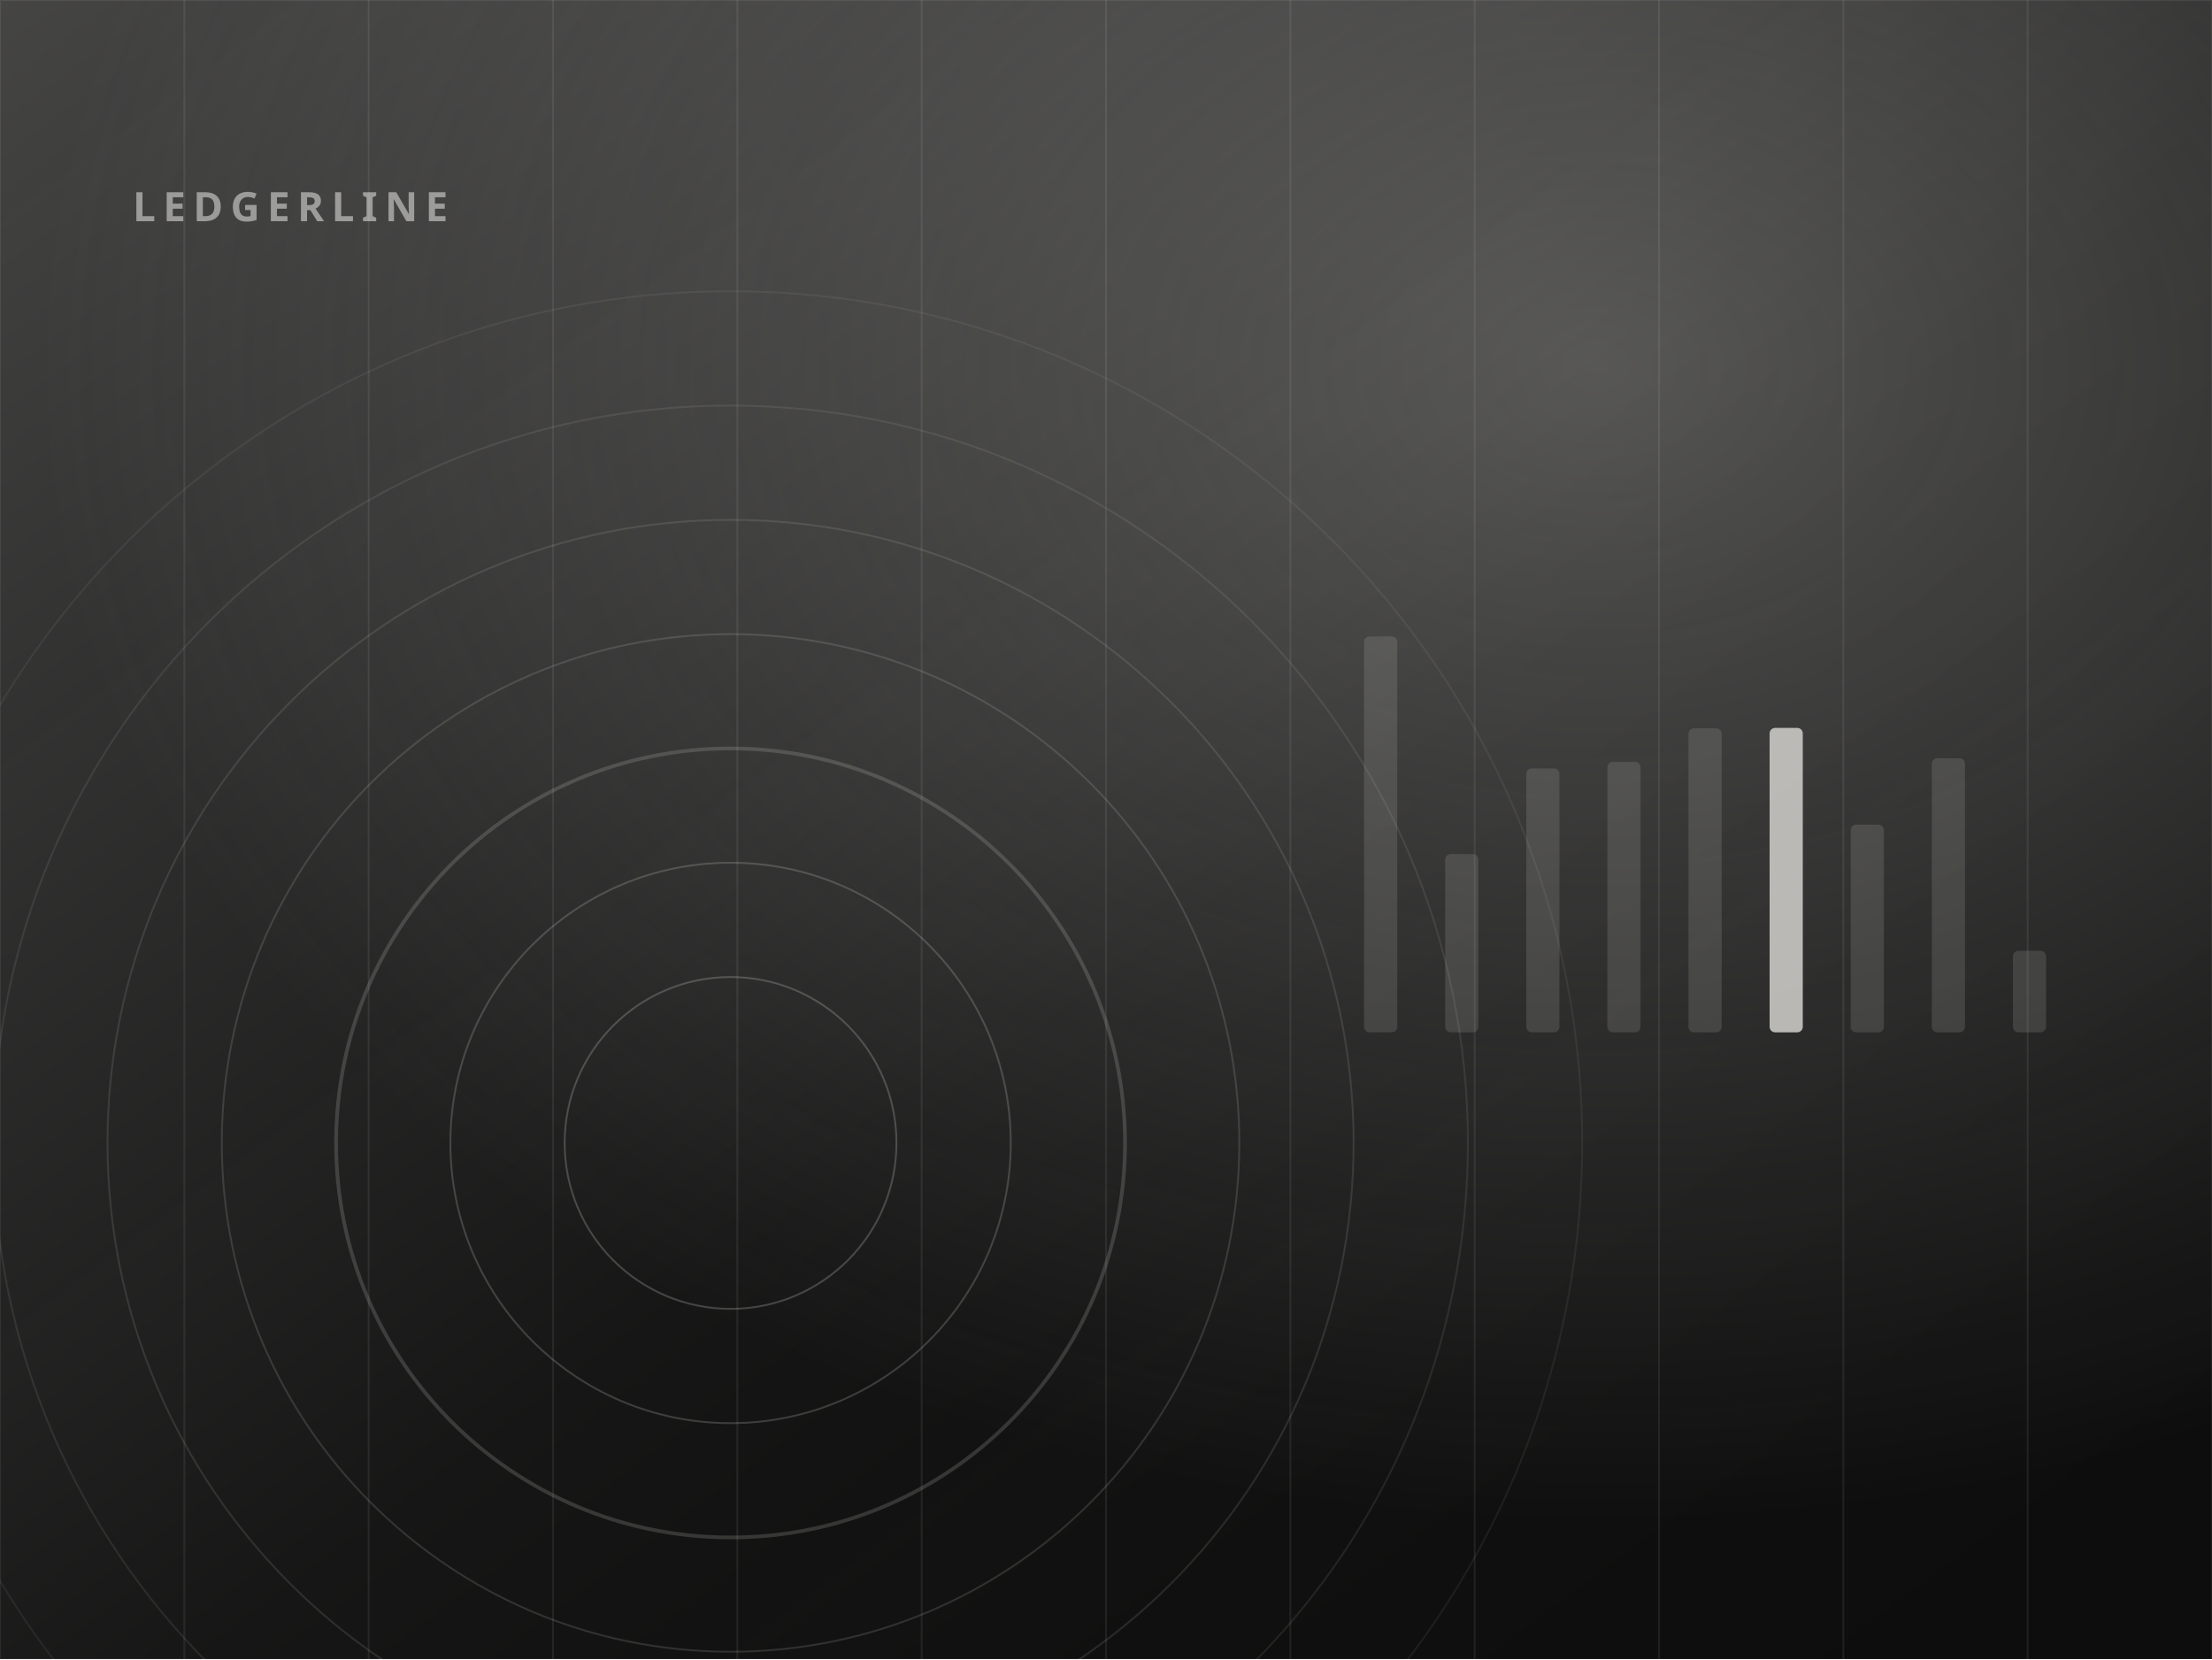
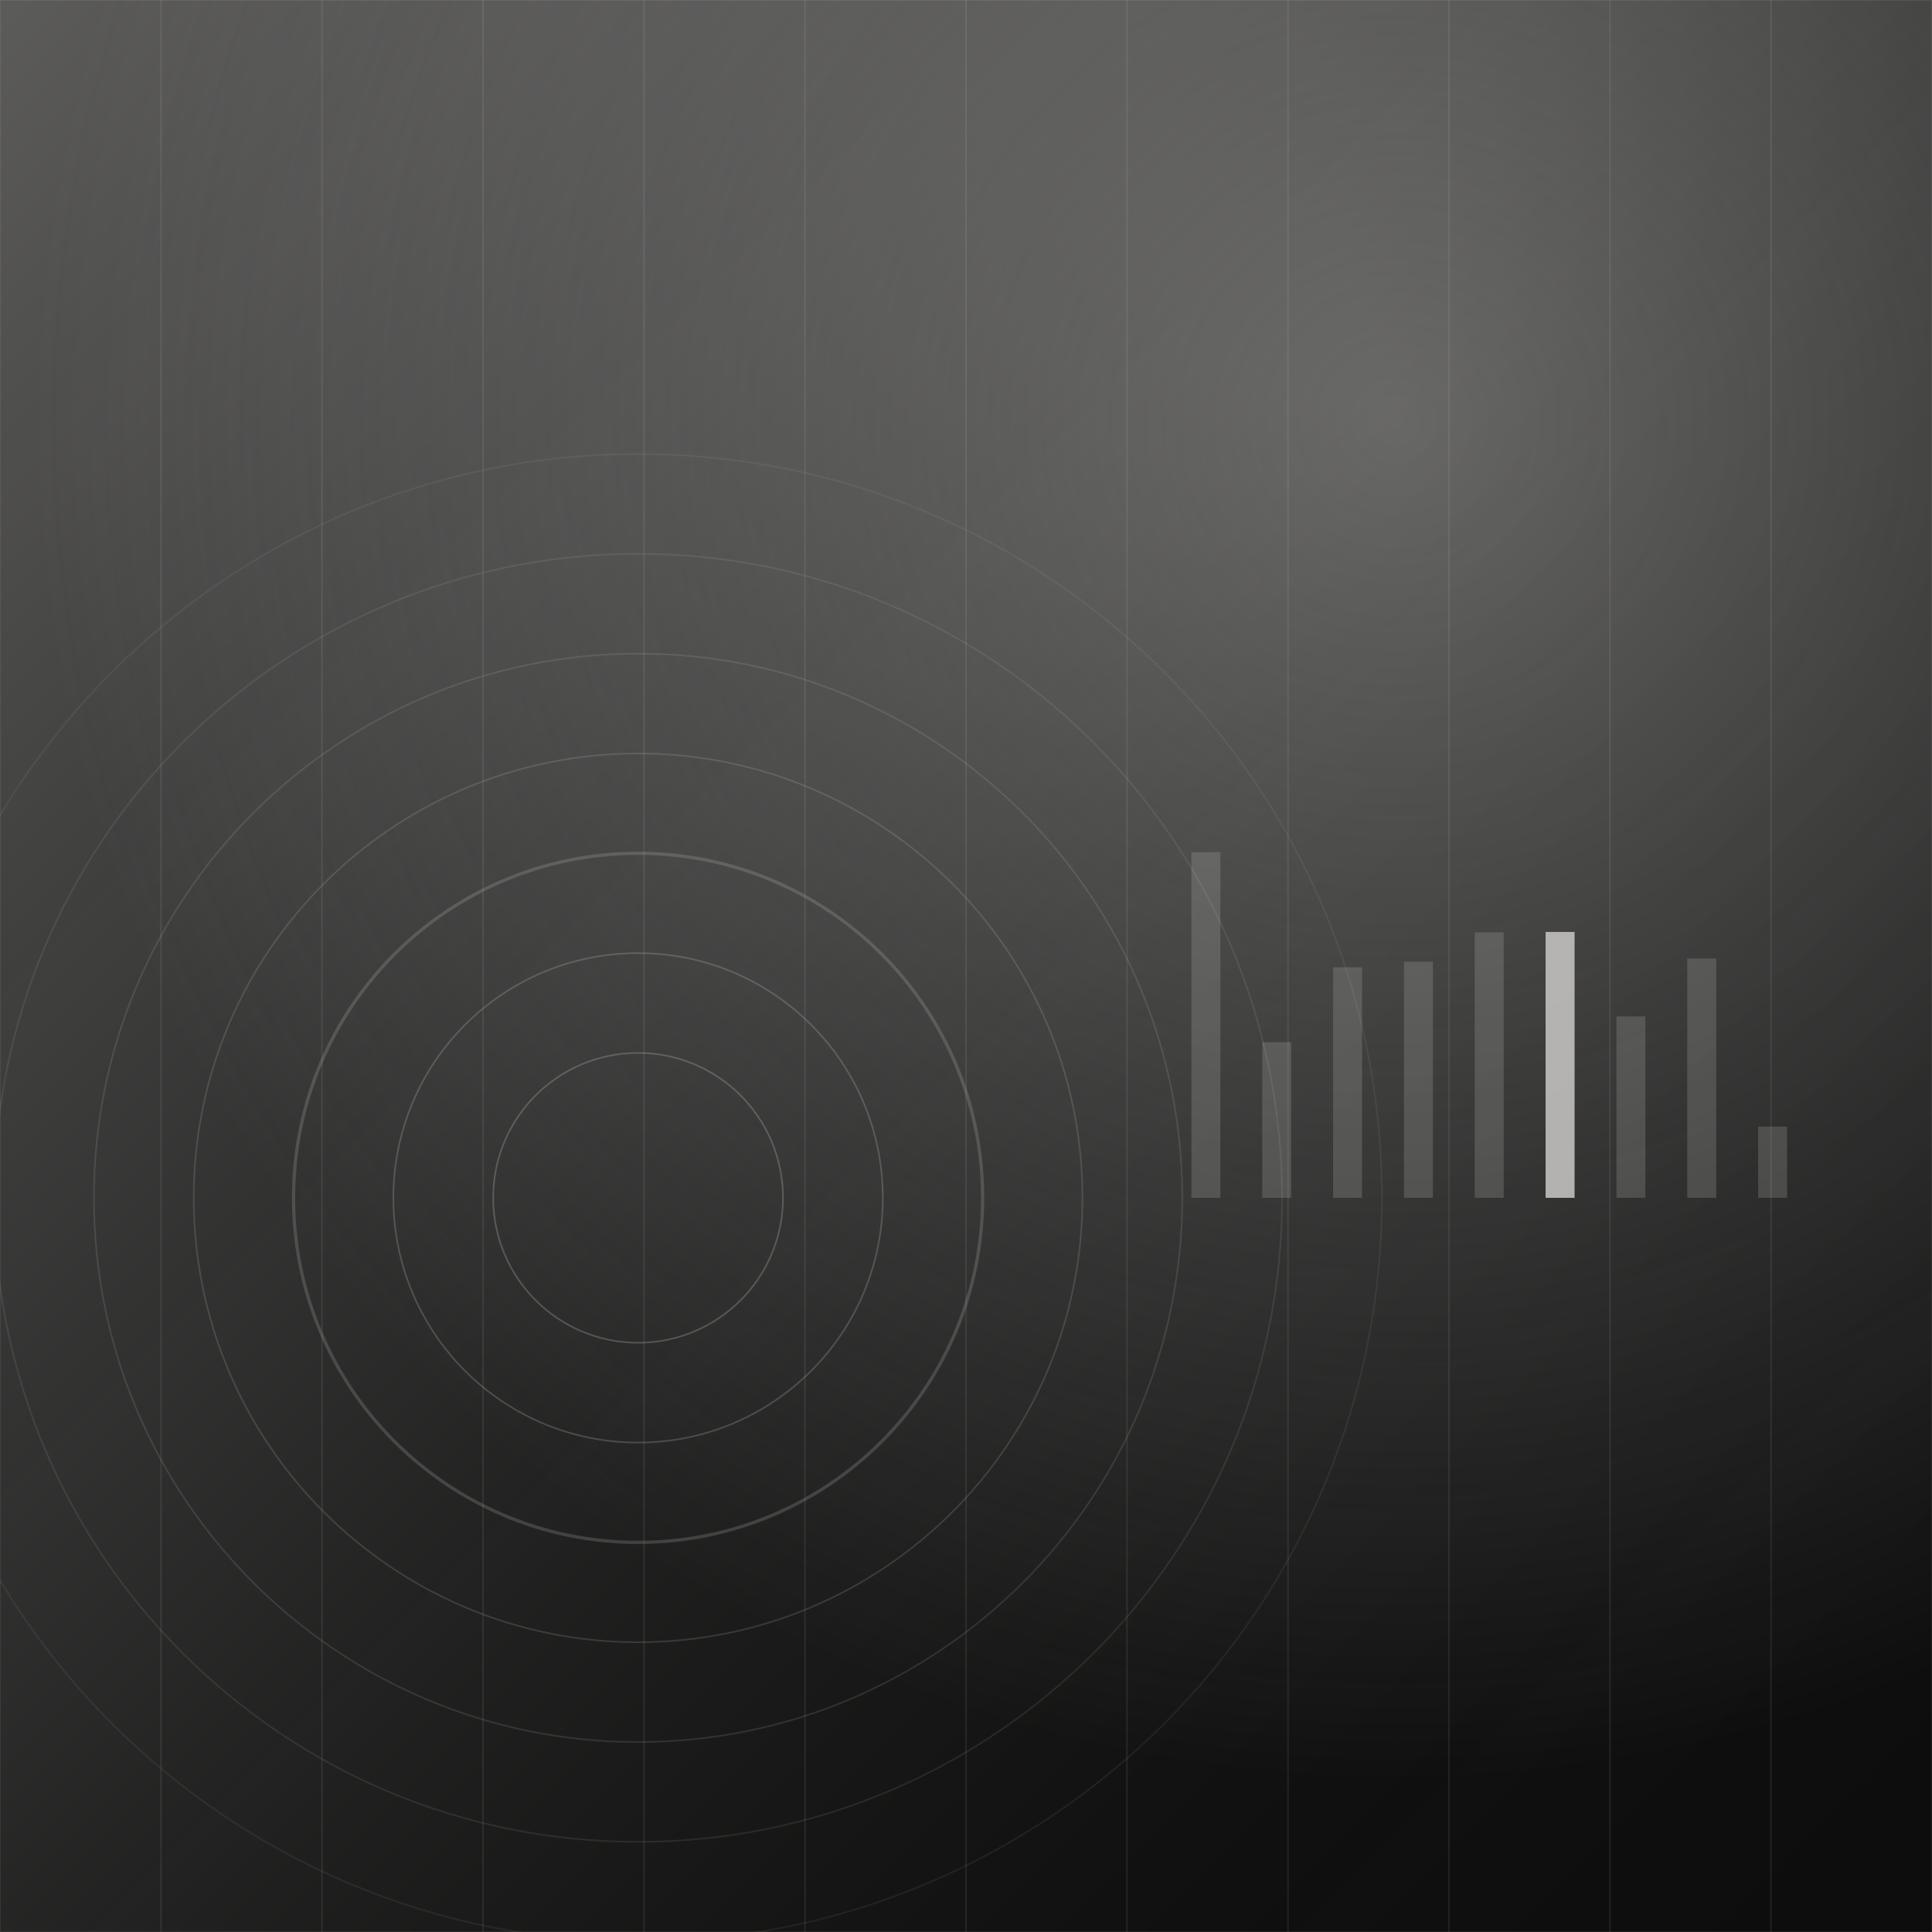
- <svg xmlns="http://www.w3.org/2000/svg" viewBox="0 0 1200 900" width="1200" height="900" role="img">
+ <svg xmlns="http://www.w3.org/2000/svg" viewBox="0 0 1200 1200" width="1200" height="1200" role="img">
  <defs>
    <linearGradient id="g" x1="0" y1="0" x2="1" y2="1">
-       <stop offset="0" stop-color="#c9c8c5" stop-opacity="0.30" />
-       <stop offset="0.55" stop-color="#c9c8c5" stop-opacity="0.05" />
+       <stop offset="0" stop-color="#c9c8c5" stop-opacity="0.42" />
+       <stop offset="0.55" stop-color="#c9c8c5" stop-opacity="0.1" />
      <stop offset="1" stop-color="#0d0d0d" stop-opacity="0" />
    </linearGradient>
    <radialGradient id="r" cx="0.72" cy="0.22" r="0.7">
-       <stop offset="0" stop-color="#c9c8c5" stop-opacity="0.34" />
+       <stop offset="0" stop-color="#c9c8c5" stop-opacity="0.4" />
      <stop offset="1" stop-color="#c9c8c5" stop-opacity="0" />
    </radialGradient>
    <clipPath id="c">
-       <rect width="1200" height="900" />
+       <rect width="1200" height="1200" />
    </clipPath>
  </defs>
  <g clip-path="url(#c)">
-     <rect width="1200" height="900" fill="#0d0d0d" />
-     <rect width="1200" height="900" fill="url(#g)" />
-     <rect width="1200" height="900" fill="url(#r)" />
-     <line x1="100" y1="0" x2="100" y2="900" stroke="rgba(247,246,244,0.08)" stroke-width="1" />
-     <line x1="200" y1="0" x2="200" y2="900" stroke="rgba(247,246,244,0.08)" stroke-width="1" />
-     <line x1="300" y1="0" x2="300" y2="900" stroke="rgba(247,246,244,0.08)" stroke-width="1" />
-     <line x1="400" y1="0" x2="400" y2="900" stroke="rgba(247,246,244,0.08)" stroke-width="1" />
-     <line x1="500" y1="0" x2="500" y2="900" stroke="rgba(247,246,244,0.08)" stroke-width="1" />
-     <line x1="600" y1="0" x2="600" y2="900" stroke="rgba(247,246,244,0.08)" stroke-width="1" />
-     <line x1="700" y1="0" x2="700" y2="900" stroke="rgba(247,246,244,0.08)" stroke-width="1" />
-     <line x1="800" y1="0" x2="800" y2="900" stroke="rgba(247,246,244,0.08)" stroke-width="1" />
-     <line x1="900" y1="0" x2="900" y2="900" stroke="rgba(247,246,244,0.08)" stroke-width="1" />
-     <line x1="1000" y1="0" x2="1000" y2="900" stroke="rgba(247,246,244,0.08)" stroke-width="1" />
-     <line x1="1100" y1="0" x2="1100" y2="900" stroke="rgba(247,246,244,0.08)" stroke-width="1" />
-     <circle cx="396.327" cy="620" r="90" fill="none" stroke="#c9c8c5" stroke-opacity="0.26" stroke-width="1" />
-     <circle cx="396.327" cy="620" r="152" fill="none" stroke="#c9c8c5" stroke-opacity="0.23" stroke-width="1" />
-     <circle cx="396.327" cy="620" r="214" fill="none" stroke="#c9c8c5" stroke-opacity="0.2" stroke-width="2" />
-     <circle cx="396.327" cy="620" r="276" fill="none" stroke="#c9c8c5" stroke-opacity="0.17" stroke-width="1" />
-     <circle cx="396.327" cy="620" r="338" fill="none" stroke="#c9c8c5" stroke-opacity="0.14" stroke-width="1" />
-     <circle cx="396.327" cy="620" r="400" fill="none" stroke="#c9c8c5" stroke-opacity="0.11" stroke-width="1" />
-     <circle cx="396.327" cy="620" r="462" fill="none" stroke="#c9c8c5" stroke-opacity="0.08" stroke-width="1" />
-     <rect x="740" y="345.292" width="18" height="214.708" rx="3" fill="#c9c8c5" fill-opacity="0.16" />
-     <rect x="784" y="463.305" width="18" height="96.695" rx="3" fill="#c9c8c5" fill-opacity="0.16" />
-     <rect x="828" y="416.817" width="18" height="143.183" rx="3" fill="#c9c8c5" fill-opacity="0.16" />
-     <rect x="872" y="413.31" width="18" height="146.69" rx="3" fill="#c9c8c5" fill-opacity="0.16" />
-     <rect x="916" y="395.093" width="18" height="164.907" rx="3" fill="#c9c8c5" fill-opacity="0.16" />
-     <rect x="960" y="394.857" width="18" height="165.143" rx="3" fill="#c9c8c5" fill-opacity="0.9" />
-     <rect x="1004" y="447.318" width="18" height="112.682" rx="3" fill="#c9c8c5" fill-opacity="0.16" />
-     <rect x="1048" y="411.34" width="18" height="148.66" rx="3" fill="#c9c8c5" fill-opacity="0.16" />
-     <rect x="1092" y="515.766" width="18" height="44.234" rx="3" fill="#c9c8c5" fill-opacity="0.16" />
-     <rect x="0" y="0" width="1200" height="900" fill="none" stroke="rgba(247,246,244,0.08)" />
-     <text x="72" y="120" fill="rgba(247,246,244,0.5)" font-family="Manrope, sans-serif" font-size="22" font-weight="600" letter-spacing="4">LEDGERLINE</text>
+     <rect width="1200" height="1200" fill="#0d0d0d" />
+     <rect width="1200" height="1200" fill="url(#g)" />
+     <rect width="1200" height="1200" fill="url(#r)" />
+     <line x1="100" y1="0" x2="100" y2="1200" stroke="rgba(247,246,244,0.08)" stroke-width="1" />
+     <line x1="200" y1="0" x2="200" y2="1200" stroke="rgba(247,246,244,0.08)" stroke-width="1" />
+     <line x1="300" y1="0" x2="300" y2="1200" stroke="rgba(247,246,244,0.08)" stroke-width="1" />
+     <line x1="400" y1="0" x2="400" y2="1200" stroke="rgba(247,246,244,0.08)" stroke-width="1" />
+     <line x1="500" y1="0" x2="500" y2="1200" stroke="rgba(247,246,244,0.08)" stroke-width="1" />
+     <line x1="600" y1="0" x2="600" y2="1200" stroke="rgba(247,246,244,0.08)" stroke-width="1" />
+     <line x1="700" y1="0" x2="700" y2="1200" stroke="rgba(247,246,244,0.08)" stroke-width="1" />
+     <line x1="800" y1="0" x2="800" y2="1200" stroke="rgba(247,246,244,0.08)" stroke-width="1" />
+     <line x1="900" y1="0" x2="900" y2="1200" stroke="rgba(247,246,244,0.08)" stroke-width="1" />
+     <line x1="1000" y1="0" x2="1000" y2="1200" stroke="rgba(247,246,244,0.08)" stroke-width="1" />
+     <line x1="1100" y1="0" x2="1100" y2="1200" stroke="rgba(247,246,244,0.08)" stroke-width="1" />
+     <circle cx="396.327" cy="744" r="90" fill="none" stroke="#c9c8c5" stroke-opacity="0.26" stroke-width="1" />
+     <circle cx="396.327" cy="744" r="152" fill="none" stroke="#c9c8c5" stroke-opacity="0.23" stroke-width="1" />
+     <circle cx="396.327" cy="744" r="214" fill="none" stroke="#c9c8c5" stroke-opacity="0.2" stroke-width="2" />
+     <circle cx="396.327" cy="744" r="276" fill="none" stroke="#c9c8c5" stroke-opacity="0.17" stroke-width="1" />
+     <circle cx="396.327" cy="744" r="338" fill="none" stroke="#c9c8c5" stroke-opacity="0.14" stroke-width="1" />
+     <circle cx="396.327" cy="744" r="400" fill="none" stroke="#c9c8c5" stroke-opacity="0.11" stroke-width="1" />
+     <circle cx="396.327" cy="744" r="462" fill="none" stroke="#c9c8c5" stroke-opacity="0.08" stroke-width="1" />
+     <rect x="740" y="529.292" width="18" height="214.708" fill="#c9c8c5" fill-opacity="0.2" />
+     <rect x="784" y="647.305" width="18" height="96.695" fill="#c9c8c5" fill-opacity="0.2" />
+     <rect x="828" y="600.817" width="18" height="143.183" fill="#c9c8c5" fill-opacity="0.2" />
+     <rect x="872" y="597.31" width="18" height="146.69" fill="#c9c8c5" fill-opacity="0.2" />
+     <rect x="916" y="579.093" width="18" height="164.907" fill="#c9c8c5" fill-opacity="0.2" />
+     <rect x="960" y="578.857" width="18" height="165.143" fill="#c9c8c5" fill-opacity="0.85" />
+     <rect x="1004" y="631.318" width="18" height="112.682" fill="#c9c8c5" fill-opacity="0.2" />
+     <rect x="1048" y="595.34" width="18" height="148.66" fill="#c9c8c5" fill-opacity="0.2" />
+     <rect x="1092" y="699.766" width="18" height="44.234" fill="#c9c8c5" fill-opacity="0.2" />
+     <rect x="0" y="0" width="1200" height="1200" fill="none" stroke="rgba(247,246,244,0.08)" />
  </g>
</svg>
